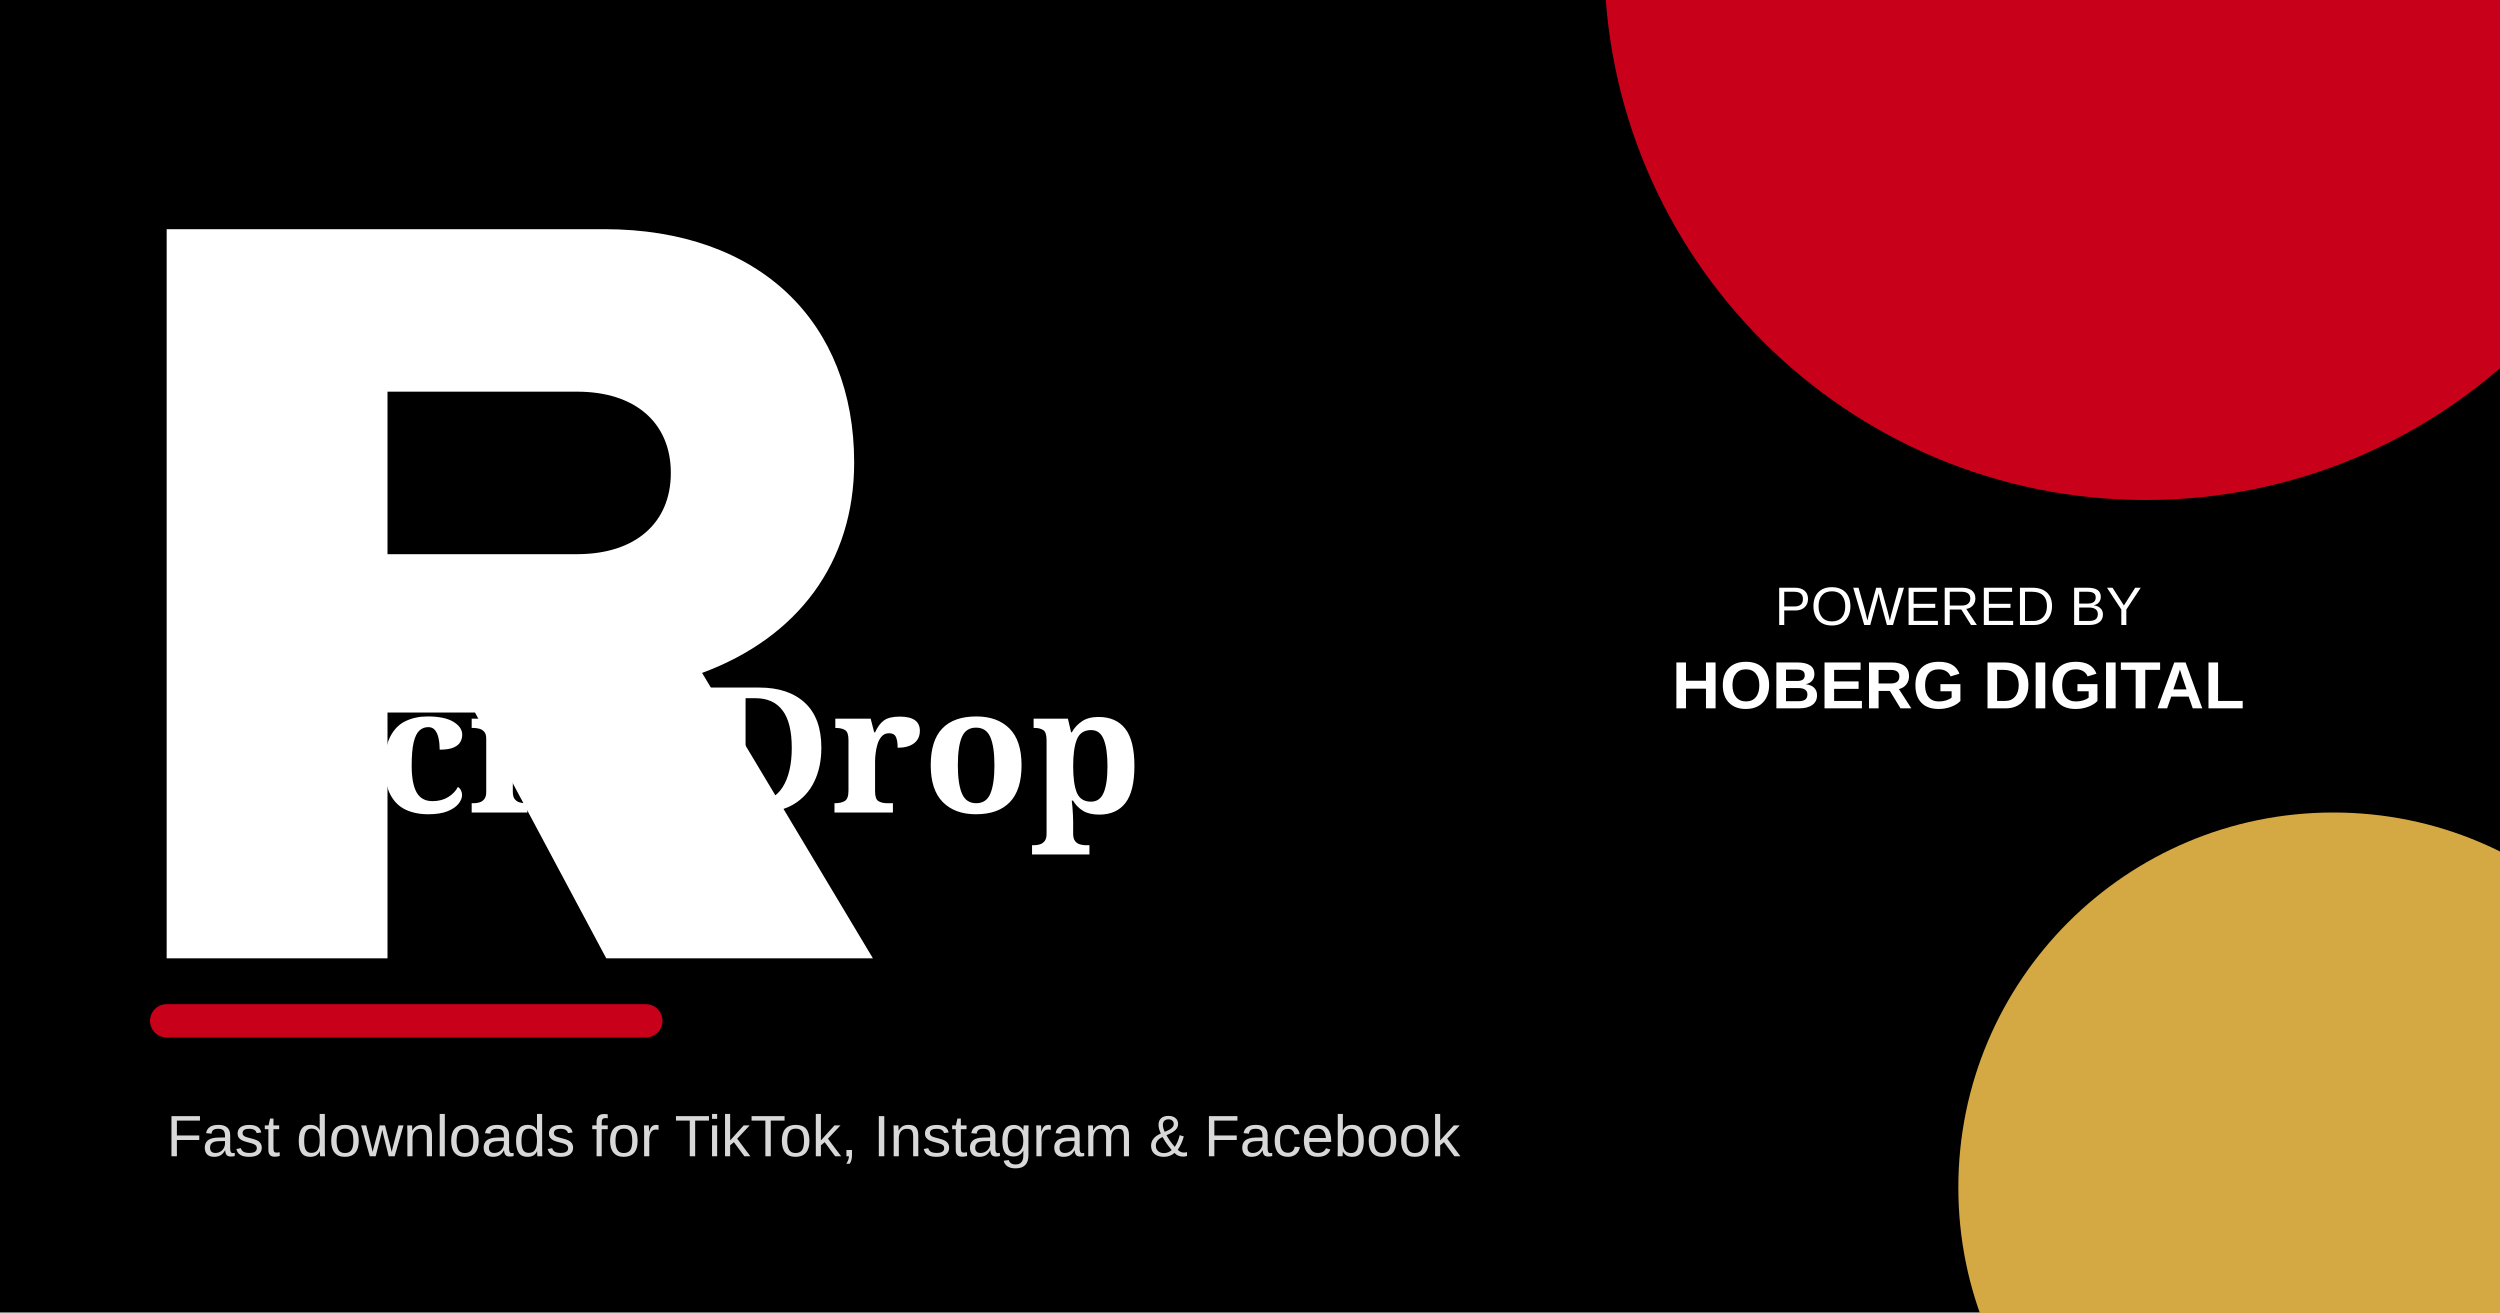
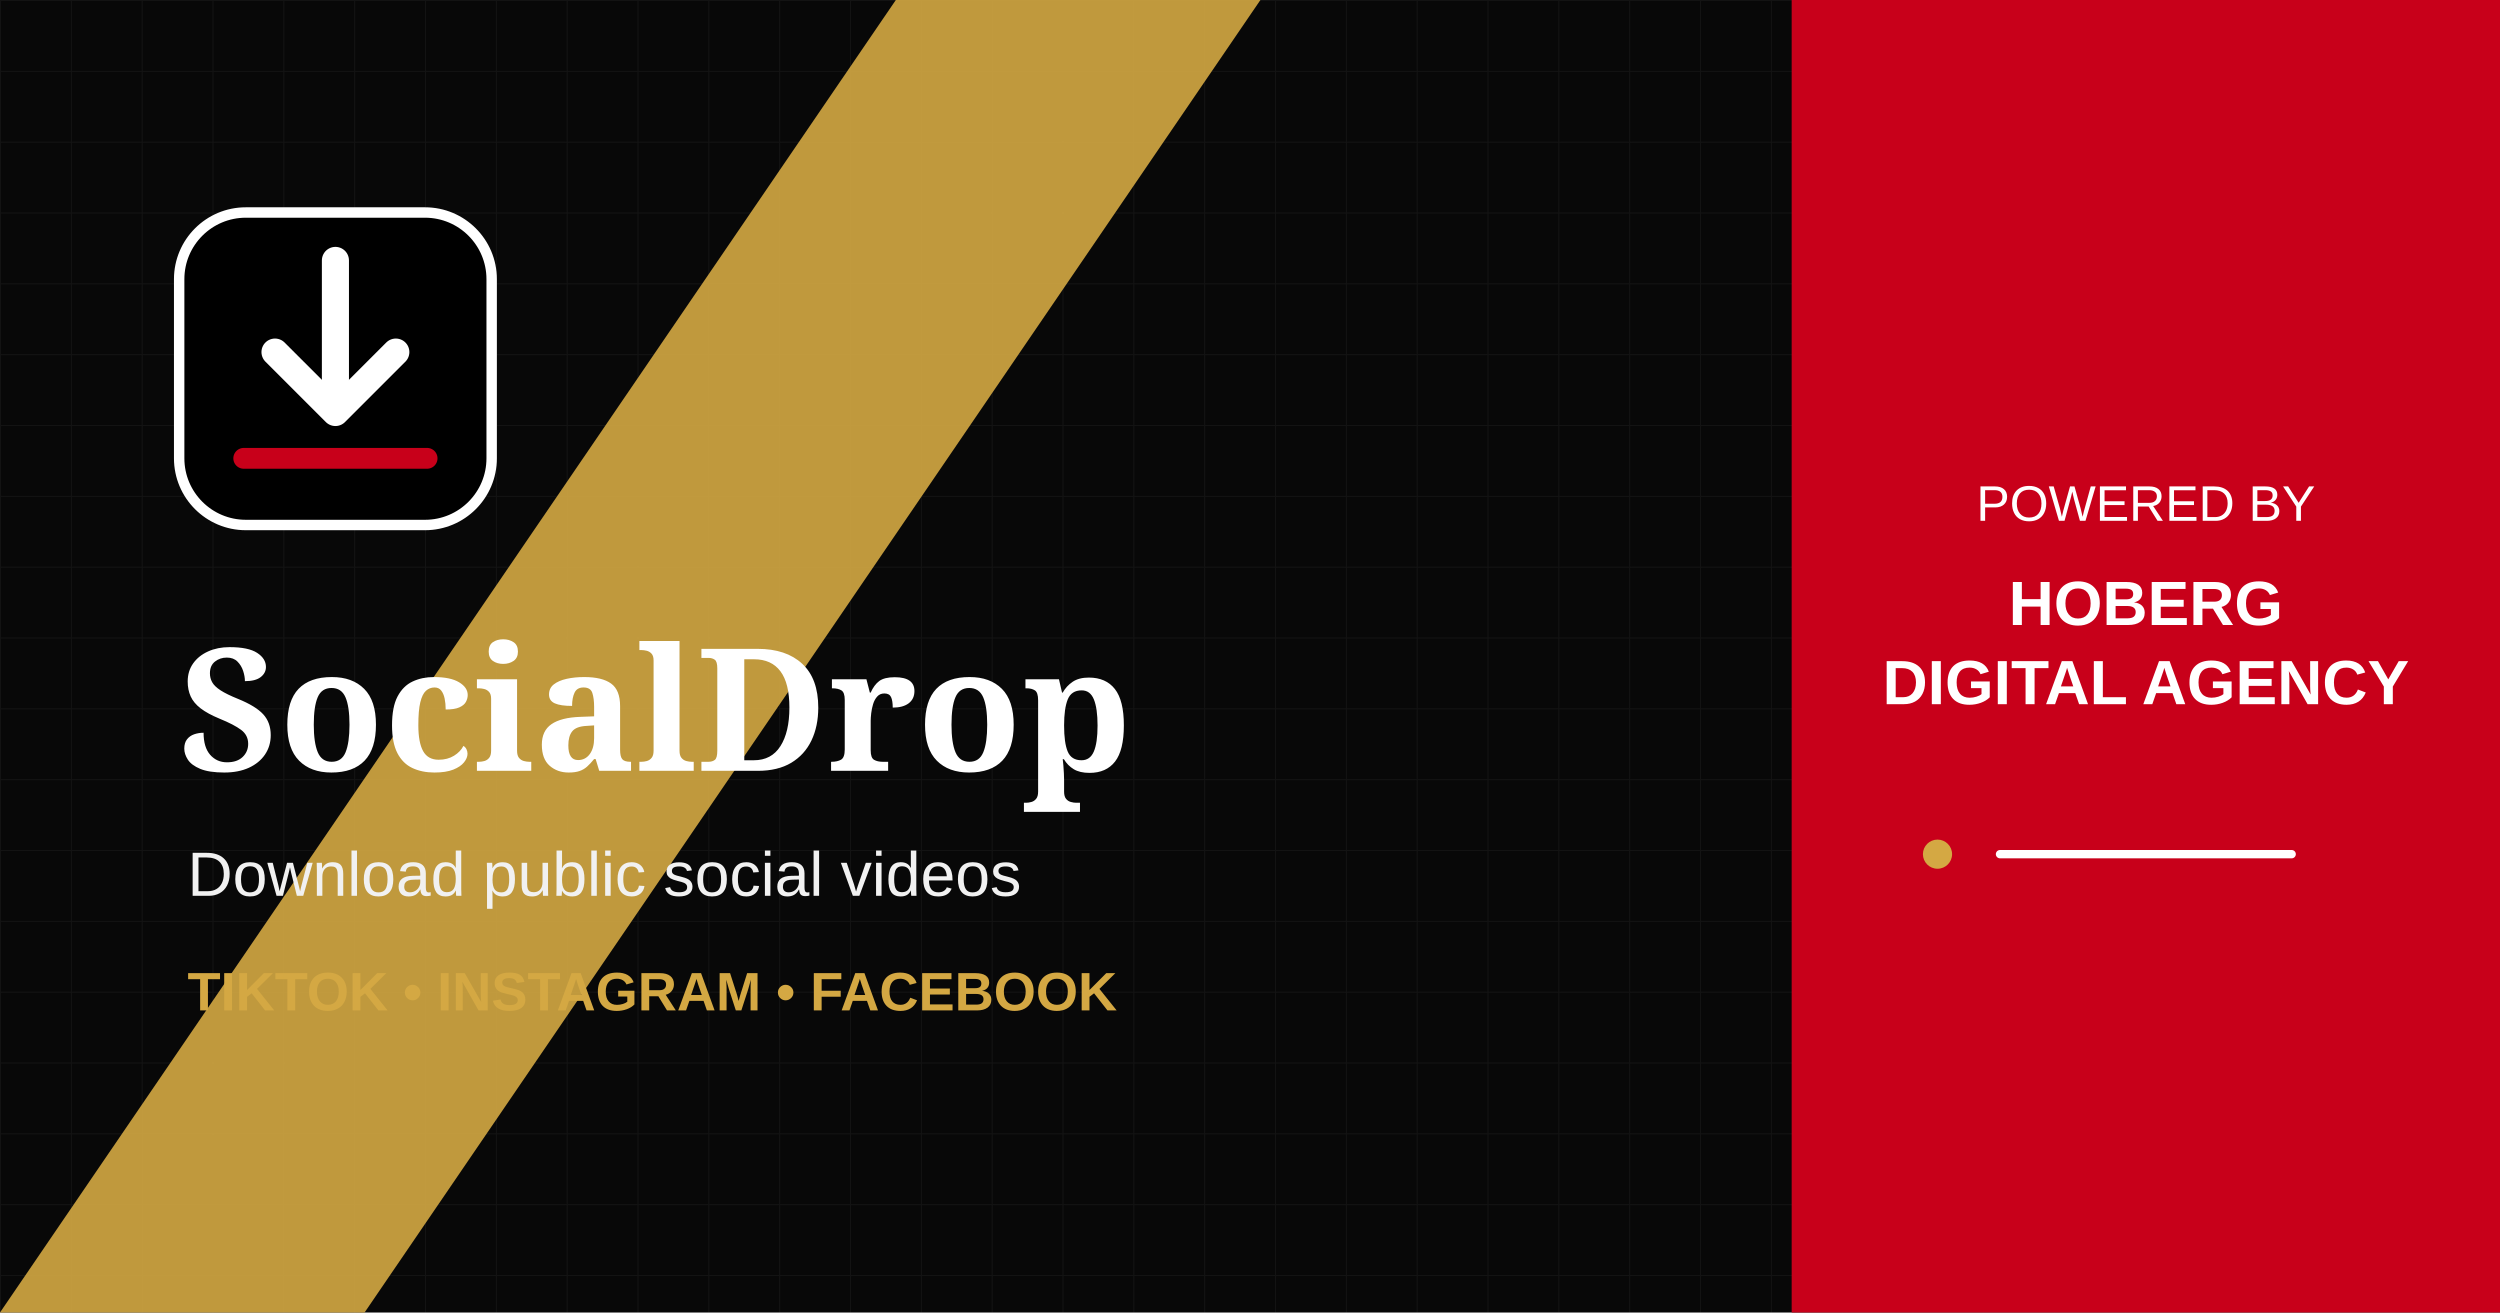
<svg xmlns="http://www.w3.org/2000/svg" width="1200" height="630" viewBox="0 0 1200 630" role="img" aria-labelledby="title desc">
-   <rect width="1200" height="630" fill="#000" />
-   <circle cx="1030" cy="-20" r="260" fill="#c8001a" />
-   <circle cx="1120" cy="570" r="180" fill="#d4a843" />
-   <path d="M80 110h210c75 0 120 45 120 112 0 48-27 84-73 101l82 137H291l-63-118h-42v118H80V110Zm106 78v78h91c28 0 45-15 45-39s-17-39-45-39h-91Z" fill="#fff" />
-   <path d="M80 490h230" stroke="#c8001a" stroke-width="16" stroke-linecap="round" />
-   <text x="80" y="390" fill="#fff" font-family="Georgia,serif" font-size="84" font-weight="700">SocialDrop</text>
-   <text x="80" y="555" fill="#d8d8d8" font-family="Arial,sans-serif" font-size="28">Fast downloads for TikTok, Instagram &amp; Facebook</text>
-   <text x="940" y="300" fill="#fff" font-family="Arial,sans-serif" font-size="26" text-anchor="middle">POWERED BY</text>
-   <text x="940" y="340" fill="#fff" font-family="Arial,sans-serif" font-size="32" font-weight="700" text-anchor="middle">HOBERG DIGITAL</text>
+   <rect width="1200" height="630" fill="#080808" />
+   <path d="M0 0h1200v630H0z" fill="url(#grid)" opacity=".28" />
+   <path d="M860 0h340v630H860z" fill="#c8001a" />
+   <path d="M0 630 430 0h175L175 630z" fill="#d4a843" opacity=".9" />
+   <defs>
+     <pattern id="grid" width="34" height="34" patternUnits="userSpaceOnUse">
+       <path d="M34 0H0v34" fill="none" stroke="#fff" stroke-opacity=".15" />
+     </pattern>
+   </defs>
+   <rect x="86" y="102" width="150" height="150" rx="32" fill="#000" stroke="#fff" stroke-width="5" />
+   <path d="M161 125v67" stroke="#fff" stroke-width="13" stroke-linecap="round" />
+   <path d="m132 169 29 29 29-29" fill="none" stroke="#fff" stroke-width="13" stroke-linecap="round" stroke-linejoin="round" />
+   <path d="M117 220h88" stroke="#c8001a" stroke-width="10" stroke-linecap="round" />
+   <text x="86" y="370" fill="#fff" font-family="Georgia,serif" font-size="82" font-weight="700">SocialDrop</text>
+   <text x="90" y="430" fill="#f1f1f1" font-family="Arial,sans-serif" font-size="30">Download public social videos</text>
+   <text x="90" y="485" fill="#d4a843" font-family="Arial,sans-serif" font-size="26" font-weight="700">TIKTOK  •  INSTAGRAM  •  FACEBOOK</text>
+   <text x="1030" y="250" fill="#fff" font-family="Arial,sans-serif" font-size="24" text-anchor="middle">POWERED BY</text>
+   <text x="1030" y="300" fill="#fff" font-family="Arial,sans-serif" font-size="30" font-weight="700" text-anchor="middle">HOBERG</text>
+   <text x="1030" y="338" fill="#fff" font-family="Arial,sans-serif" font-size="30" font-weight="700" text-anchor="middle">DIGITAL AGENCY</text>
+   <path d="M960 410h140" stroke="#fff" stroke-width="4" stroke-linecap="round" />
+   <circle cx="930" cy="410" r="7" fill="#d4a843" />
</svg>
